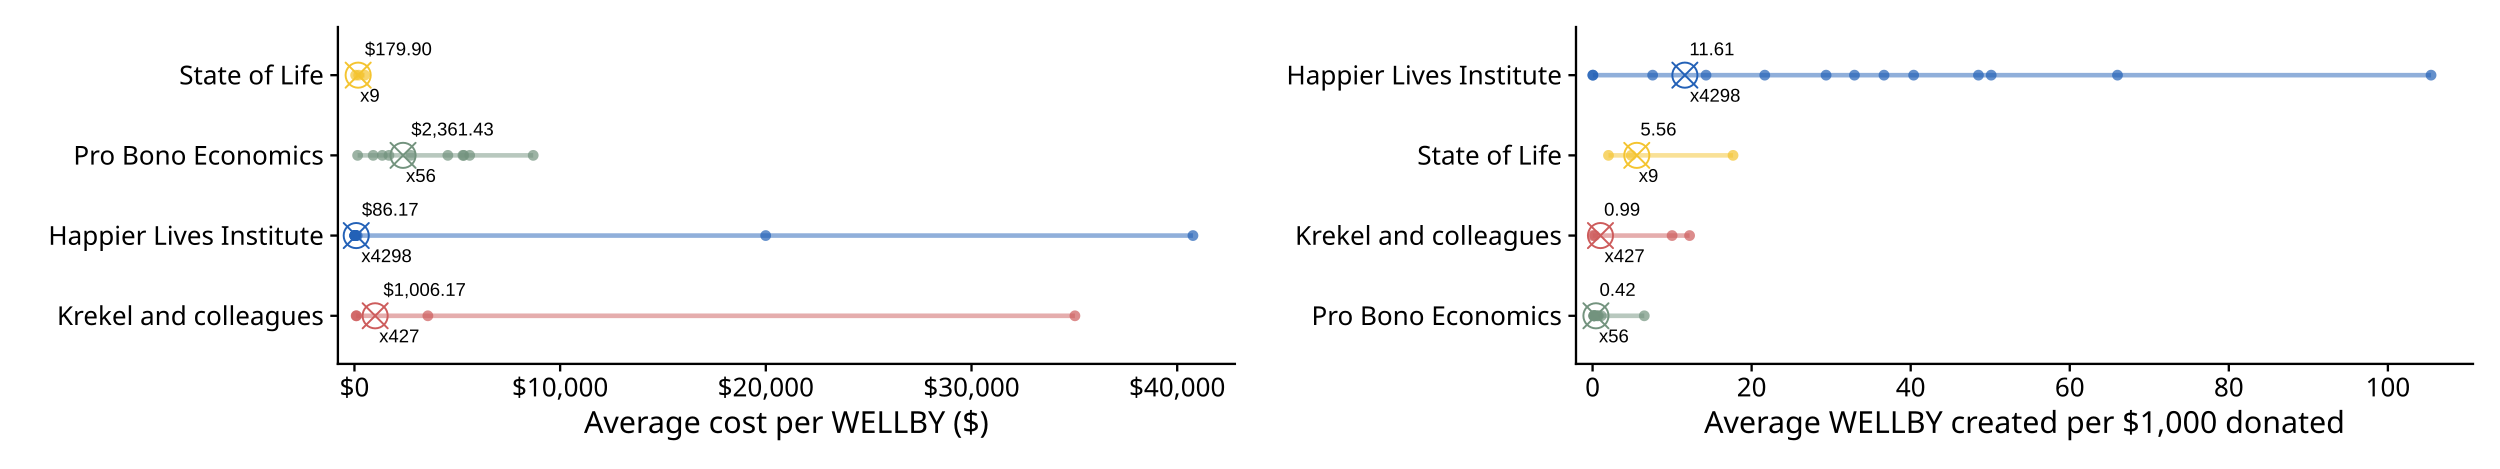
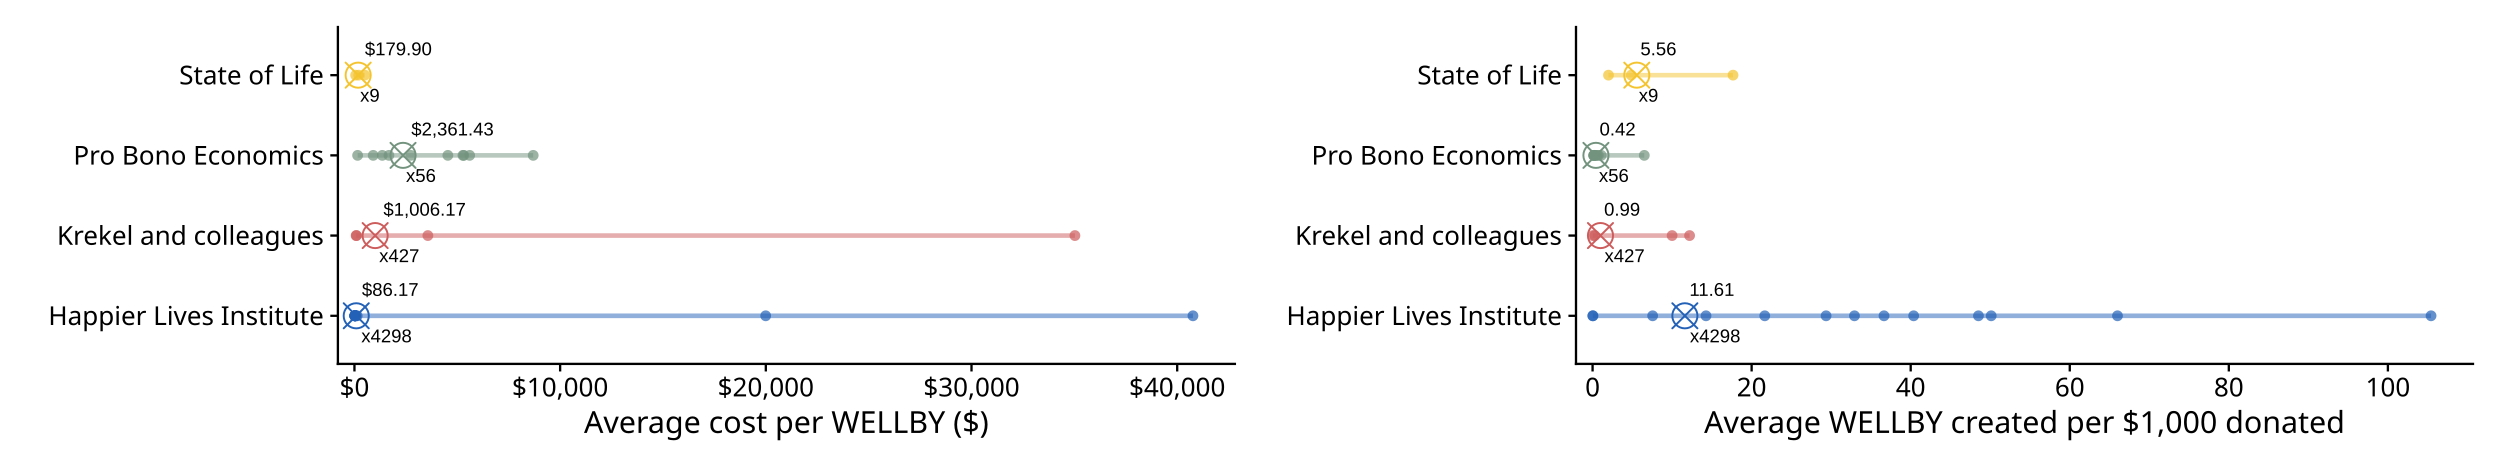
<svg xmlns="http://www.w3.org/2000/svg" role="img" aria-labelledby="evaluators_double-title" width="100%" viewBox="0 0 1152.00 216.00">
  <g class="svglite">
    <defs>
      <style type="text/css">
    .svglite line, .svglite polyline, .svglite polygon, .svglite path, .svglite rect, .svglite circle {
      fill: none;
      stroke: #000000;
      stroke-linecap: round;
      stroke-linejoin: round;
      stroke-miterlimit: 10.00;
    }
    .svglite text {
      white-space: pre;
    }
    .svglite g.glyphgroup path {
      fill: inherit;
      stroke: none;
    }
  </style>
    </defs>
    <rect width="100%" height="100%" style="stroke: none; fill: #FFFFFF;" />
    <defs>
      <clipPath id="cpMC4wMHwxMTUyLjAwfDAuMDB8MjE2LjAw">
        <rect x="0.00" y="0.00" width="1152.00" height="216.00" />
      </clipPath>
    </defs>
    <g clip-path="url(#cpMC4wMHwxMTUyLjAwfDAuMDB8MjE2LjAw)">
      <rect x="0.00" y="0.00" width="1152.00" height="216.00" style="stroke-width: 1.07; stroke: #FFFFFF; fill: #FFFFFF;" />
    </g>
    <defs>
      <clipPath id="cpMTU1LjcwfDExMzkuNTV8MTIuNDV8MTY3LjY5">
        <rect x="155.70" y="12.45" width="983.85" height="155.24" />
      </clipPath>
    </defs>
    <g clip-path="url(#cpMTU1LjcwfDExMzkuNTV8MTIuNDV8MTY3LjY5)">
</g>
    <g clip-path="url(#cpMC4wMHwxMTUyLjAwfDAuMDB8MjE2LjAw)">
</g>
    <defs>
      <clipPath id="cpNS40OHw1NzYuMDB8NS40OHwyMTAuNTI=">
        <rect x="5.48" y="5.48" width="570.52" height="205.04" />
      </clipPath>
    </defs>
    <g clip-path="url(#cpNS40OHw1NzYuMDB8NS40OHwyMTAuNTI=)">
      <rect x="5.48" y="5.48" width="570.52" height="205.04" style="stroke-width: 1.07; stroke: none; fill: #FFFFFF;" />
    </g>
    <g clip-path="url(#cpMC4wMHwxMTUyLjAwfDAuMDB8MjE2LjAw)">
</g>
    <defs>
      <clipPath id="cpNTc2LjAwfDExNDYuNTJ8NS40OHwyMTAuNTI=">
        <rect x="576.00" y="5.48" width="570.52" height="205.04" />
      </clipPath>
    </defs>
    <g clip-path="url(#cpNTc2LjAwfDExNDYuNTJ8NS40OHwyMTAuNTI=)">
      <rect x="576.00" y="5.48" width="570.52" height="205.04" style="stroke-width: 1.07; stroke: none; fill: #FFFFFF;" />
    </g>
    <g clip-path="url(#cpMC4wMHwxMTUyLjAwfDAuMDB8MjE2LjAw)">
</g>
    <defs>
      <clipPath id="cpMTU1LjcwfDU2OS4wM3wxMi40NXwxNjcuNjk=">
        <rect x="155.70" y="12.45" width="413.33" height="155.24" />
      </clipPath>
    </defs>
    <g clip-path="url(#cpMTU1LjcwfDU2OS4wM3wxMi40NXwxNjcuNjk=)">
      <rect x="155.70" y="12.45" width="413.33" height="155.24" style="stroke-width: 1.07; stroke: none; fill: #FFFFFF;" />
-       <circle cx="163.42" cy="108.55" r="2.49" style="stroke-width: 0.90; stroke: none; fill: #2361B7; fill-opacity: 0.70;" />
-       <circle cx="163.48" cy="108.55" r="2.49" style="stroke-width: 0.90; stroke: none; fill: #2361B7; fill-opacity: 0.70;" />
-       <circle cx="163.53" cy="108.55" r="2.49" style="stroke-width: 0.90; stroke: none; fill: #2361B7; fill-opacity: 0.70;" />
-       <circle cx="163.57" cy="108.55" r="2.49" style="stroke-width: 0.90; stroke: none; fill: #2361B7; fill-opacity: 0.70;" />
-       <circle cx="163.59" cy="108.55" r="2.49" style="stroke-width: 0.90; stroke: none; fill: #2361B7; fill-opacity: 0.70;" />
-       <circle cx="163.62" cy="108.55" r="2.49" style="stroke-width: 0.90; stroke: none; fill: #2361B7; fill-opacity: 0.70;" />
-       <circle cx="163.77" cy="108.55" r="2.49" style="stroke-width: 0.90; stroke: none; fill: #2361B7; fill-opacity: 0.70;" />
+       <circle cx="163.42" cy="145.52" r="2.49" style="stroke-width: 0.90; stroke: none; fill: #2361B7; fill-opacity: 0.70;" />
+       <circle cx="163.48" cy="145.52" r="2.49" style="stroke-width: 0.90; stroke: none; fill: #2361B7; fill-opacity: 0.70;" />
+       <circle cx="163.53" cy="145.52" r="2.49" style="stroke-width: 0.90; stroke: none; fill: #2361B7; fill-opacity: 0.70;" />
+       <circle cx="163.57" cy="145.52" r="2.49" style="stroke-width: 0.90; stroke: none; fill: #2361B7; fill-opacity: 0.70;" />
+       <circle cx="163.59" cy="145.52" r="2.49" style="stroke-width: 0.90; stroke: none; fill: #2361B7; fill-opacity: 0.70;" />
+       <circle cx="163.62" cy="145.52" r="2.49" style="stroke-width: 0.90; stroke: none; fill: #2361B7; fill-opacity: 0.70;" />
+       <circle cx="163.77" cy="145.52" r="2.49" style="stroke-width: 0.90; stroke: none; fill: #2361B7; fill-opacity: 0.70;" />
      <circle cx="163.87" cy="34.63" r="2.49" style="stroke-width: 0.90; stroke: none; fill: #F4C430; fill-opacity: 0.70;" />
-       <circle cx="164.11" cy="145.52" r="2.49" style="stroke-width: 0.90; stroke: none; fill: #CD5C5C; fill-opacity: 0.70;" />
-       <circle cx="164.28" cy="145.52" r="2.49" style="stroke-width: 0.90; stroke: none; fill: #CD5C5C; fill-opacity: 0.70;" />
-       <circle cx="164.59" cy="108.55" r="2.49" style="stroke-width: 0.90; stroke: none; fill: #2361B7; fill-opacity: 0.70;" />
+       <circle cx="164.11" cy="108.55" r="2.49" style="stroke-width: 0.90; stroke: none; fill: #CD5C5C; fill-opacity: 0.70;" />
+       <circle cx="164.28" cy="108.55" r="2.49" style="stroke-width: 0.90; stroke: none; fill: #CD5C5C; fill-opacity: 0.70;" />
+       <circle cx="164.59" cy="145.52" r="2.49" style="stroke-width: 0.90; stroke: none; fill: #2361B7; fill-opacity: 0.70;" />
      <circle cx="164.79" cy="71.59" r="2.49" style="stroke-width: 0.90; stroke: none; fill: #73937E; fill-opacity: 0.70;" />
      <circle cx="165.28" cy="34.63" r="2.49" style="stroke-width: 0.90; stroke: none; fill: #F4C430; fill-opacity: 0.70;" />
      <circle cx="168.07" cy="34.63" r="2.49" style="stroke-width: 0.90; stroke: none; fill: #F4C430; fill-opacity: 0.70;" />
      <circle cx="171.97" cy="71.59" r="2.49" style="stroke-width: 0.90; stroke: none; fill: #73937E; fill-opacity: 0.70;" />
      <circle cx="176.16" cy="71.59" r="2.49" style="stroke-width: 0.90; stroke: none; fill: #73937E; fill-opacity: 0.70;" />
      <circle cx="179.21" cy="71.59" r="2.49" style="stroke-width: 0.90; stroke: none; fill: #73937E; fill-opacity: 0.70;" />
      <circle cx="189.28" cy="71.59" r="2.49" style="stroke-width: 0.90; stroke: none; fill: #73937E; fill-opacity: 0.70;" />
-       <circle cx="197.16" cy="145.52" r="2.49" style="stroke-width: 0.90; stroke: none; fill: #CD5C5C; fill-opacity: 0.70;" />
+       <circle cx="197.16" cy="108.55" r="2.49" style="stroke-width: 0.90; stroke: none; fill: #CD5C5C; fill-opacity: 0.70;" />
      <circle cx="206.37" cy="71.59" r="2.49" style="stroke-width: 0.90; stroke: none; fill: #73937E; fill-opacity: 0.70;" />
      <circle cx="213.31" cy="71.59" r="2.49" style="stroke-width: 0.90; stroke: none; fill: #73937E; fill-opacity: 0.70;" />
      <circle cx="213.73" cy="71.59" r="2.49" style="stroke-width: 0.90; stroke: none; fill: #73937E; fill-opacity: 0.70;" />
      <circle cx="216.42" cy="71.59" r="2.49" style="stroke-width: 0.90; stroke: none; fill: #73937E; fill-opacity: 0.70;" />
      <circle cx="245.70" cy="71.59" r="2.49" style="stroke-width: 0.90; stroke: none; fill: #73937E; fill-opacity: 0.70;" />
-       <circle cx="163.66" cy="108.55" r="2.49" style="stroke-width: 0.90; stroke: none; fill: #2361B7; fill-opacity: 0.70;" />
-       <circle cx="164.00" cy="108.55" r="2.49" style="stroke-width: 0.90; stroke: none; fill: #2361B7; fill-opacity: 0.70;" />
-       <circle cx="352.83" cy="108.55" r="2.49" style="stroke-width: 0.90; stroke: none; fill: #2361B7; fill-opacity: 0.70;" />
-       <circle cx="495.32" cy="145.52" r="2.49" style="stroke-width: 0.90; stroke: none; fill: #CD5C5C; fill-opacity: 0.70;" />
-       <circle cx="549.71" cy="108.55" r="2.49" style="stroke-width: 0.90; stroke: none; fill: #2361B7; fill-opacity: 0.70;" />
-       <circle cx="163.52" cy="108.55" r="2.49" style="stroke-width: 0.90; stroke: none; fill: #2361B7; fill-opacity: 0.70;" />
-       <line x1="163.42" y1="108.55" x2="549.71" y2="108.55" style="stroke-width: 2.13; stroke: #2361B7; stroke-opacity: 0.50; stroke-linecap: butt;" />
+       <circle cx="163.66" cy="145.52" r="2.49" style="stroke-width: 0.90; stroke: none; fill: #2361B7; fill-opacity: 0.70;" />
+       <circle cx="164.00" cy="145.52" r="2.49" style="stroke-width: 0.90; stroke: none; fill: #2361B7; fill-opacity: 0.70;" />
+       <circle cx="352.83" cy="145.52" r="2.49" style="stroke-width: 0.90; stroke: none; fill: #2361B7; fill-opacity: 0.70;" />
+       <circle cx="495.32" cy="108.55" r="2.49" style="stroke-width: 0.90; stroke: none; fill: #CD5C5C; fill-opacity: 0.70;" />
+       <circle cx="549.71" cy="145.52" r="2.49" style="stroke-width: 0.90; stroke: none; fill: #2361B7; fill-opacity: 0.70;" />
+       <circle cx="163.52" cy="145.52" r="2.49" style="stroke-width: 0.90; stroke: none; fill: #2361B7; fill-opacity: 0.70;" />
+       <line x1="163.42" y1="145.52" x2="549.71" y2="145.52" style="stroke-width: 2.13; stroke: #2361B7; stroke-opacity: 0.50; stroke-linecap: butt;" />
      <line x1="163.87" y1="34.63" x2="168.07" y2="34.63" style="stroke-width: 2.13; stroke: #F4C430; stroke-opacity: 0.50; stroke-linecap: butt;" />
-       <line x1="164.11" y1="145.52" x2="495.32" y2="145.52" style="stroke-width: 2.13; stroke: #CD5C5C; stroke-opacity: 0.50; stroke-linecap: butt;" />
+       <line x1="164.11" y1="108.55" x2="495.32" y2="108.55" style="stroke-width: 2.13; stroke: #CD5C5C; stroke-opacity: 0.50; stroke-linecap: butt;" />
      <line x1="164.79" y1="71.59" x2="245.70" y2="71.59" style="stroke-width: 2.13; stroke: #73937E; stroke-opacity: 0.50; stroke-linecap: butt;" />
-       <circle cx="164.15" cy="108.55" r="5.79" style="stroke-width: 0.90; stroke: #2361B7;" />
-       <line x1="158.37" y1="114.34" x2="169.94" y2="102.77" style="stroke-width: 0.90; stroke: #2361B7;" />
-       <line x1="158.37" y1="102.77" x2="169.94" y2="114.34" style="stroke-width: 0.90; stroke: #2361B7;" />
+       <circle cx="164.15" cy="145.52" r="5.79" style="stroke-width: 0.90; stroke: #2361B7;" />
+       <line x1="158.37" y1="151.30" x2="169.94" y2="139.73" style="stroke-width: 0.90; stroke: #2361B7;" />
+       <line x1="158.37" y1="139.73" x2="169.94" y2="151.30" style="stroke-width: 0.90; stroke: #2361B7;" />
      <circle cx="165.04" cy="34.63" r="5.79" style="stroke-width: 0.90; stroke: #F4C430;" />
      <line x1="159.25" y1="40.42" x2="170.83" y2="28.84" style="stroke-width: 0.90; stroke: #F4C430;" />
      <line x1="159.25" y1="28.84" x2="170.83" y2="40.42" style="stroke-width: 0.90; stroke: #F4C430;" />
-       <circle cx="172.87" cy="145.52" r="5.79" style="stroke-width: 0.90; stroke: #CD5C5C;" />
-       <line x1="167.09" y1="151.30" x2="178.66" y2="139.73" style="stroke-width: 0.90; stroke: #CD5C5C;" />
-       <line x1="167.09" y1="139.73" x2="178.66" y2="151.30" style="stroke-width: 0.90; stroke: #CD5C5C;" />
+       <circle cx="172.87" cy="108.55" r="5.79" style="stroke-width: 0.90; stroke: #CD5C5C;" />
+       <line x1="167.09" y1="114.34" x2="178.66" y2="102.77" style="stroke-width: 0.90; stroke: #CD5C5C;" />
+       <line x1="167.09" y1="102.77" x2="178.66" y2="114.34" style="stroke-width: 0.90; stroke: #CD5C5C;" />
      <circle cx="185.72" cy="71.59" r="5.79" style="stroke-width: 0.90; stroke: #73937E;" />
      <line x1="179.93" y1="77.38" x2="191.50" y2="65.81" style="stroke-width: 0.90; stroke: #73937E;" />
      <line x1="179.93" y1="65.81" x2="191.50" y2="77.38" style="stroke-width: 0.90; stroke: #73937E;" />
-       <text x="166.76" y="99.38" style="font-size: 8.54px; font-family: &quot;Arial&quot;;" textLength="26.12px" lengthAdjust="spacingAndGlyphs">$86.17</text>
+       <text x="166.76" y="136.35" style="font-size: 8.54px; font-family: &quot;Arial&quot;;" textLength="26.12px" lengthAdjust="spacingAndGlyphs">$86.17</text>
      <text x="168.13" y="25.46" style="font-size: 8.54px; font-family: &quot;Arial&quot;;" textLength="30.88px" lengthAdjust="spacingAndGlyphs">$179.90</text>
-       <text x="176.67" y="136.35" style="font-size: 8.54px; font-family: &quot;Arial&quot;;" textLength="38.00px" lengthAdjust="spacingAndGlyphs">$1,006.17</text>
+       <text x="176.67" y="99.38" style="font-size: 8.54px; font-family: &quot;Arial&quot;;" textLength="38.00px" lengthAdjust="spacingAndGlyphs">$1,006.17</text>
      <text x="189.52" y="62.42" style="font-size: 8.54px; font-family: &quot;Arial&quot;;" textLength="38.00px" lengthAdjust="spacingAndGlyphs">$2,361.43</text>
-       <text x="166.48" y="120.78" style="font-size: 8.54px; font-family: &quot;Arial&quot;;" textLength="23.27px" lengthAdjust="spacingAndGlyphs">x4298</text>
+       <text x="166.48" y="157.74" style="font-size: 8.54px; font-family: &quot;Arial&quot;;" textLength="23.27px" lengthAdjust="spacingAndGlyphs">x4298</text>
      <text x="165.94" y="46.86" style="font-size: 8.54px; font-family: &quot;Arial&quot;;" textLength="9.02px" lengthAdjust="spacingAndGlyphs">x9</text>
-       <text x="174.72" y="157.74" style="font-size: 8.54px; font-family: &quot;Arial&quot;;" textLength="18.52px" lengthAdjust="spacingAndGlyphs">x427</text>
+       <text x="174.72" y="120.78" style="font-size: 8.54px; font-family: &quot;Arial&quot;;" textLength="18.52px" lengthAdjust="spacingAndGlyphs">x427</text>
      <text x="187.09" y="83.82" style="font-size: 8.54px; font-family: &quot;Arial&quot;;" textLength="13.77px" lengthAdjust="spacingAndGlyphs">x56</text>
    </g>
    <g clip-path="url(#cpMC4wMHwxMTUyLjAwfDAuMDB8MjE2LjAw)">
      <polyline points="155.70,167.69 155.70,12.45 " style="stroke-width: 1.07; stroke-linecap: square;" />
-       <text x="149.22" y="149.76" text-anchor="end" style="font-size: 12.00px; font-family: &quot;Avenir&quot;;" textLength="117.58px" lengthAdjust="spacingAndGlyphs">Krekel and colleagues</text>
-       <text x="149.22" y="112.80" text-anchor="end" style="font-size: 12.00px; font-family: &quot;Avenir&quot;;" textLength="119.34px" lengthAdjust="spacingAndGlyphs">Happier Lives Institute</text>
+       <text x="149.22" y="149.76" text-anchor="end" style="font-size: 12.00px; font-family: &quot;Avenir&quot;;" textLength="119.34px" lengthAdjust="spacingAndGlyphs">Happier Lives Institute</text>
+       <text x="149.22" y="112.80" text-anchor="end" style="font-size: 12.00px; font-family: &quot;Avenir&quot;;" textLength="117.58px" lengthAdjust="spacingAndGlyphs">Krekel and colleagues</text>
      <text x="149.22" y="75.84" text-anchor="end" style="font-size: 12.00px; font-family: &quot;Avenir&quot;;" textLength="110.67px" lengthAdjust="spacingAndGlyphs">Pro Bono Economics</text>
      <text x="149.22" y="38.88" text-anchor="end" style="font-size: 12.00px; font-family: &quot;Avenir&quot;;" textLength="63.98px" lengthAdjust="spacingAndGlyphs">State of Life</text>
      <polyline points="152.21,145.52 155.70,145.52 " style="stroke-width: 1.07; stroke-linecap: butt;" />
      <polyline points="152.21,108.55 155.70,108.55 " style="stroke-width: 1.07; stroke-linecap: butt;" />
      <polyline points="152.21,71.59 155.70,71.59 " style="stroke-width: 1.07; stroke-linecap: butt;" />
      <polyline points="152.21,34.63 155.70,34.63 " style="stroke-width: 1.07; stroke-linecap: butt;" />
      <polyline points="155.70,167.69 569.03,167.69 " style="stroke-width: 1.07; stroke-linecap: square;" />
      <polyline points="163.33,171.18 163.33,167.69 " style="stroke-width: 1.07; stroke-linecap: butt;" />
      <polyline points="258.11,171.18 258.11,167.69 " style="stroke-width: 1.07; stroke-linecap: butt;" />
      <polyline points="352.89,171.18 352.89,167.69 " style="stroke-width: 1.07; stroke-linecap: butt;" />
      <polyline points="447.67,171.18 447.67,167.69 " style="stroke-width: 1.07; stroke-linecap: butt;" />
      <polyline points="542.45,171.18 542.45,167.69 " style="stroke-width: 1.07; stroke-linecap: butt;" />
      <text x="163.33" y="182.66" text-anchor="middle" style="font-size: 12.00px; font-family: &quot;Avenir&quot;;" textLength="13.34px" lengthAdjust="spacingAndGlyphs">$0</text>
      <text x="258.11" y="182.66" text-anchor="middle" style="font-size: 12.00px; font-family: &quot;Avenir&quot;;" textLength="43.38px" lengthAdjust="spacingAndGlyphs">$10,000</text>
      <text x="352.89" y="182.66" text-anchor="middle" style="font-size: 12.00px; font-family: &quot;Avenir&quot;;" textLength="43.38px" lengthAdjust="spacingAndGlyphs">$20,000</text>
      <text x="447.67" y="182.66" text-anchor="middle" style="font-size: 12.00px; font-family: &quot;Avenir&quot;;" textLength="43.38px" lengthAdjust="spacingAndGlyphs">$30,000</text>
      <text x="542.45" y="182.66" text-anchor="middle" style="font-size: 12.00px; font-family: &quot;Avenir&quot;;" textLength="43.38px" lengthAdjust="spacingAndGlyphs">$40,000</text>
      <text x="362.36" y="199.51" text-anchor="middle" style="font-size: 14.00px; font-family: &quot;Avenir&quot;;" textLength="181.73px" lengthAdjust="spacingAndGlyphs">Average cost per WELLBY ($)</text>
    </g>
    <defs>
      <clipPath id="cpNzI2LjIyfDExMzkuNTV8MTIuNDV8MTY3LjY5">
        <rect x="726.22" y="12.45" width="413.33" height="155.24" />
      </clipPath>
    </defs>
    <g clip-path="url(#cpNzI2LjIyfDExMzkuNTV8MTIuNDV8MTY3LjY5)">
      <rect x="726.22" y="12.45" width="413.33" height="155.24" style="stroke-width: 1.07; stroke: none; fill: #FFFFFF;" />
-       <circle cx="1120.23" cy="34.63" r="2.49" style="stroke-width: 0.90; stroke: none; fill: #2361B7; fill-opacity: 0.70;" />
-       <circle cx="975.74" cy="34.63" r="2.49" style="stroke-width: 0.90; stroke: none; fill: #2361B7; fill-opacity: 0.70;" />
-       <circle cx="911.67" cy="34.63" r="2.49" style="stroke-width: 0.90; stroke: none; fill: #2361B7; fill-opacity: 0.70;" />
-       <circle cx="881.81" cy="34.63" r="2.49" style="stroke-width: 0.90; stroke: none; fill: #2361B7; fill-opacity: 0.70;" />
-       <circle cx="868.15" cy="34.63" r="2.49" style="stroke-width: 0.90; stroke: none; fill: #2361B7; fill-opacity: 0.70;" />
-       <circle cx="854.53" cy="34.63" r="2.49" style="stroke-width: 0.90; stroke: none; fill: #2361B7; fill-opacity: 0.70;" />
-       <circle cx="813.20" cy="34.63" r="2.49" style="stroke-width: 0.90; stroke: none; fill: #2361B7; fill-opacity: 0.70;" />
-       <circle cx="798.58" cy="71.59" r="2.49" style="stroke-width: 0.90; stroke: none; fill: #F4C430; fill-opacity: 0.70;" />
+       <circle cx="1120.23" cy="145.52" r="2.49" style="stroke-width: 0.90; stroke: none; fill: #2361B7; fill-opacity: 0.70;" />
+       <circle cx="975.74" cy="145.52" r="2.49" style="stroke-width: 0.90; stroke: none; fill: #2361B7; fill-opacity: 0.70;" />
+       <circle cx="911.67" cy="145.52" r="2.49" style="stroke-width: 0.90; stroke: none; fill: #2361B7; fill-opacity: 0.70;" />
+       <circle cx="881.81" cy="145.52" r="2.49" style="stroke-width: 0.90; stroke: none; fill: #2361B7; fill-opacity: 0.70;" />
+       <circle cx="868.15" cy="145.52" r="2.49" style="stroke-width: 0.90; stroke: none; fill: #2361B7; fill-opacity: 0.70;" />
+       <circle cx="854.53" cy="145.52" r="2.49" style="stroke-width: 0.90; stroke: none; fill: #2361B7; fill-opacity: 0.70;" />
+       <circle cx="813.20" cy="145.52" r="2.49" style="stroke-width: 0.90; stroke: none; fill: #2361B7; fill-opacity: 0.70;" />
+       <circle cx="798.58" cy="34.63" r="2.49" style="stroke-width: 0.90; stroke: none; fill: #F4C430; fill-opacity: 0.70;" />
      <circle cx="778.56" cy="108.55" r="2.49" style="stroke-width: 0.90; stroke: none; fill: #CD5C5C; fill-opacity: 0.70;" />
      <circle cx="770.50" cy="108.55" r="2.49" style="stroke-width: 0.90; stroke: none; fill: #CD5C5C; fill-opacity: 0.70;" />
-       <circle cx="761.54" cy="34.63" r="2.49" style="stroke-width: 0.90; stroke: none; fill: #2361B7; fill-opacity: 0.70;" />
-       <circle cx="757.68" cy="145.52" r="2.49" style="stroke-width: 0.90; stroke: none; fill: #73937E; fill-opacity: 0.70;" />
-       <circle cx="751.67" cy="71.59" r="2.49" style="stroke-width: 0.90; stroke: none; fill: #F4C430; fill-opacity: 0.70;" />
-       <circle cx="741.19" cy="71.59" r="2.49" style="stroke-width: 0.90; stroke: none; fill: #F4C430; fill-opacity: 0.70;" />
-       <circle cx="737.88" cy="145.52" r="2.49" style="stroke-width: 0.90; stroke: none; fill: #73937E; fill-opacity: 0.70;" />
-       <circle cx="736.56" cy="145.52" r="2.49" style="stroke-width: 0.90; stroke: none; fill: #73937E; fill-opacity: 0.70;" />
-       <circle cx="736.04" cy="145.52" r="2.49" style="stroke-width: 0.90; stroke: none; fill: #73937E; fill-opacity: 0.70;" />
-       <circle cx="735.19" cy="145.52" r="2.49" style="stroke-width: 0.90; stroke: none; fill: #73937E; fill-opacity: 0.70;" />
+       <circle cx="761.54" cy="145.52" r="2.49" style="stroke-width: 0.90; stroke: none; fill: #2361B7; fill-opacity: 0.70;" />
+       <circle cx="757.68" cy="71.59" r="2.49" style="stroke-width: 0.90; stroke: none; fill: #73937E; fill-opacity: 0.70;" />
+       <circle cx="751.67" cy="34.63" r="2.49" style="stroke-width: 0.90; stroke: none; fill: #F4C430; fill-opacity: 0.70;" />
+       <circle cx="741.19" cy="34.63" r="2.49" style="stroke-width: 0.90; stroke: none; fill: #F4C430; fill-opacity: 0.70;" />
+       <circle cx="737.88" cy="71.59" r="2.49" style="stroke-width: 0.90; stroke: none; fill: #73937E; fill-opacity: 0.70;" />
+       <circle cx="736.56" cy="71.59" r="2.49" style="stroke-width: 0.90; stroke: none; fill: #73937E; fill-opacity: 0.70;" />
+       <circle cx="736.04" cy="71.59" r="2.49" style="stroke-width: 0.90; stroke: none; fill: #73937E; fill-opacity: 0.70;" />
+       <circle cx="735.19" cy="71.59" r="2.49" style="stroke-width: 0.90; stroke: none; fill: #73937E; fill-opacity: 0.70;" />
      <circle cx="734.88" cy="108.55" r="2.49" style="stroke-width: 0.90; stroke: none; fill: #CD5C5C; fill-opacity: 0.70;" />
-       <circle cx="734.66" cy="145.52" r="2.49" style="stroke-width: 0.90; stroke: none; fill: #73937E; fill-opacity: 0.70;" />
-       <circle cx="734.55" cy="145.52" r="2.49" style="stroke-width: 0.90; stroke: none; fill: #73937E; fill-opacity: 0.70;" />
-       <circle cx="734.54" cy="145.52" r="2.49" style="stroke-width: 0.90; stroke: none; fill: #73937E; fill-opacity: 0.70;" />
-       <circle cx="734.51" cy="145.52" r="2.49" style="stroke-width: 0.90; stroke: none; fill: #73937E; fill-opacity: 0.70;" />
-       <circle cx="734.28" cy="145.52" r="2.49" style="stroke-width: 0.90; stroke: none; fill: #73937E; fill-opacity: 0.70;" />
-       <circle cx="841.46" cy="34.63" r="2.49" style="stroke-width: 0.90; stroke: none; fill: #2361B7; fill-opacity: 0.70;" />
-       <circle cx="786.13" cy="34.63" r="2.49" style="stroke-width: 0.90; stroke: none; fill: #2361B7; fill-opacity: 0.70;" />
-       <circle cx="734.04" cy="34.63" r="2.49" style="stroke-width: 0.90; stroke: none; fill: #2361B7; fill-opacity: 0.70;" />
+       <circle cx="734.66" cy="71.59" r="2.49" style="stroke-width: 0.90; stroke: none; fill: #73937E; fill-opacity: 0.70;" />
+       <circle cx="734.55" cy="71.59" r="2.49" style="stroke-width: 0.90; stroke: none; fill: #73937E; fill-opacity: 0.70;" />
+       <circle cx="734.54" cy="71.59" r="2.49" style="stroke-width: 0.90; stroke: none; fill: #73937E; fill-opacity: 0.70;" />
+       <circle cx="734.51" cy="71.59" r="2.49" style="stroke-width: 0.90; stroke: none; fill: #73937E; fill-opacity: 0.70;" />
+       <circle cx="734.28" cy="71.59" r="2.49" style="stroke-width: 0.90; stroke: none; fill: #73937E; fill-opacity: 0.70;" />
+       <circle cx="841.46" cy="145.52" r="2.49" style="stroke-width: 0.90; stroke: none; fill: #2361B7; fill-opacity: 0.70;" />
+       <circle cx="786.13" cy="145.52" r="2.49" style="stroke-width: 0.90; stroke: none; fill: #2361B7; fill-opacity: 0.70;" />
+       <circle cx="734.04" cy="145.52" r="2.49" style="stroke-width: 0.90; stroke: none; fill: #2361B7; fill-opacity: 0.70;" />
      <circle cx="733.96" cy="108.55" r="2.49" style="stroke-width: 0.90; stroke: none; fill: #CD5C5C; fill-opacity: 0.70;" />
-       <circle cx="733.95" cy="34.63" r="2.49" style="stroke-width: 0.90; stroke: none; fill: #2361B7; fill-opacity: 0.70;" />
-       <circle cx="917.54" cy="34.63" r="2.49" style="stroke-width: 0.90; stroke: none; fill: #2361B7; fill-opacity: 0.70;" />
-       <line x1="733.95" y1="34.63" x2="1120.23" y2="34.63" style="stroke-width: 2.13; stroke: #2361B7; stroke-opacity: 0.50; stroke-linecap: butt;" />
-       <line x1="741.19" y1="71.59" x2="798.58" y2="71.59" style="stroke-width: 2.13; stroke: #F4C430; stroke-opacity: 0.50; stroke-linecap: butt;" />
+       <circle cx="733.95" cy="145.52" r="2.49" style="stroke-width: 0.90; stroke: none; fill: #2361B7; fill-opacity: 0.70;" />
+       <circle cx="917.54" cy="145.52" r="2.49" style="stroke-width: 0.90; stroke: none; fill: #2361B7; fill-opacity: 0.70;" />
+       <line x1="733.95" y1="145.52" x2="1120.23" y2="145.52" style="stroke-width: 2.13; stroke: #2361B7; stroke-opacity: 0.50; stroke-linecap: butt;" />
+       <line x1="741.19" y1="34.63" x2="798.58" y2="34.63" style="stroke-width: 2.13; stroke: #F4C430; stroke-opacity: 0.50; stroke-linecap: butt;" />
      <line x1="733.96" y1="108.55" x2="778.56" y2="108.55" style="stroke-width: 2.13; stroke: #CD5C5C; stroke-opacity: 0.50; stroke-linecap: butt;" />
-       <line x1="734.28" y1="145.52" x2="757.68" y2="145.52" style="stroke-width: 2.13; stroke: #73937E; stroke-opacity: 0.50; stroke-linecap: butt;" />
-       <circle cx="776.39" cy="34.63" r="5.79" style="stroke-width: 0.90; stroke: #2361B7;" />
-       <line x1="770.60" y1="40.42" x2="782.17" y2="28.84" style="stroke-width: 0.90; stroke: #2361B7;" />
-       <line x1="770.60" y1="28.84" x2="782.17" y2="40.42" style="stroke-width: 0.90; stroke: #2361B7;" />
-       <circle cx="754.23" cy="71.59" r="5.79" style="stroke-width: 0.90; stroke: #F4C430;" />
-       <line x1="748.44" y1="77.38" x2="760.01" y2="65.81" style="stroke-width: 0.90; stroke: #F4C430;" />
-       <line x1="748.44" y1="65.81" x2="760.01" y2="77.38" style="stroke-width: 0.90; stroke: #F4C430;" />
+       <line x1="734.28" y1="71.59" x2="757.68" y2="71.59" style="stroke-width: 2.13; stroke: #73937E; stroke-opacity: 0.50; stroke-linecap: butt;" />
+       <circle cx="776.39" cy="145.52" r="5.79" style="stroke-width: 0.90; stroke: #2361B7;" />
+       <line x1="770.60" y1="151.30" x2="782.17" y2="139.73" style="stroke-width: 0.90; stroke: #2361B7;" />
+       <line x1="770.60" y1="139.73" x2="782.17" y2="151.30" style="stroke-width: 0.90; stroke: #2361B7;" />
+       <circle cx="754.23" cy="34.63" r="5.79" style="stroke-width: 0.90; stroke: #F4C430;" />
+       <line x1="748.44" y1="40.42" x2="760.01" y2="28.84" style="stroke-width: 0.90; stroke: #F4C430;" />
+       <line x1="748.44" y1="28.84" x2="760.01" y2="40.42" style="stroke-width: 0.90; stroke: #F4C430;" />
      <circle cx="737.50" cy="108.55" r="5.79" style="stroke-width: 0.90; stroke: #CD5C5C;" />
      <line x1="731.71" y1="114.34" x2="743.28" y2="102.77" style="stroke-width: 0.90; stroke: #CD5C5C;" />
      <line x1="731.71" y1="102.77" x2="743.28" y2="114.34" style="stroke-width: 0.90; stroke: #CD5C5C;" />
-       <circle cx="735.41" cy="145.52" r="5.79" style="stroke-width: 0.90; stroke: #73937E;" />
-       <line x1="729.62" y1="151.30" x2="741.19" y2="139.73" style="stroke-width: 0.90; stroke: #73937E;" />
-       <line x1="729.62" y1="139.73" x2="741.19" y2="151.30" style="stroke-width: 0.90; stroke: #73937E;" />
-       <text x="778.46" y="25.46" style="font-size: 8.54px; font-family: &quot;Arial&quot;;" textLength="20.73px" lengthAdjust="spacingAndGlyphs">11.61</text>
-       <text x="755.89" y="62.42" style="font-size: 8.54px; font-family: &quot;Arial&quot;;" textLength="16.62px" lengthAdjust="spacingAndGlyphs">5.56</text>
+       <circle cx="735.41" cy="71.59" r="5.79" style="stroke-width: 0.90; stroke: #73937E;" />
+       <line x1="729.62" y1="77.38" x2="741.19" y2="65.81" style="stroke-width: 0.90; stroke: #73937E;" />
+       <line x1="729.62" y1="65.81" x2="741.19" y2="77.38" style="stroke-width: 0.90; stroke: #73937E;" />
+       <text x="778.46" y="136.35" style="font-size: 8.54px; font-family: &quot;Arial&quot;;" textLength="20.73px" lengthAdjust="spacingAndGlyphs">11.61</text>
+       <text x="755.89" y="25.46" style="font-size: 8.54px; font-family: &quot;Arial&quot;;" textLength="16.62px" lengthAdjust="spacingAndGlyphs">5.56</text>
      <text x="739.16" y="99.38" style="font-size: 8.54px; font-family: &quot;Arial&quot;;" textLength="16.62px" lengthAdjust="spacingAndGlyphs">0.99</text>
-       <text x="737.07" y="136.35" style="font-size: 8.54px; font-family: &quot;Arial&quot;;" textLength="16.62px" lengthAdjust="spacingAndGlyphs">0.42</text>
-       <text x="778.71" y="46.86" style="font-size: 8.54px; font-family: &quot;Arial&quot;;" textLength="23.27px" lengthAdjust="spacingAndGlyphs">x4298</text>
-       <text x="755.13" y="83.82" style="font-size: 8.54px; font-family: &quot;Arial&quot;;" textLength="9.02px" lengthAdjust="spacingAndGlyphs">x9</text>
+       <text x="737.07" y="62.42" style="font-size: 8.54px; font-family: &quot;Arial&quot;;" textLength="16.62px" lengthAdjust="spacingAndGlyphs">0.42</text>
+       <text x="778.71" y="157.74" style="font-size: 8.54px; font-family: &quot;Arial&quot;;" textLength="23.27px" lengthAdjust="spacingAndGlyphs">x4298</text>
+       <text x="755.13" y="46.86" style="font-size: 8.54px; font-family: &quot;Arial&quot;;" textLength="9.02px" lengthAdjust="spacingAndGlyphs">x9</text>
      <text x="739.35" y="120.78" style="font-size: 8.54px; font-family: &quot;Arial&quot;;" textLength="18.52px" lengthAdjust="spacingAndGlyphs">x427</text>
-       <text x="736.78" y="157.74" style="font-size: 8.54px; font-family: &quot;Arial&quot;;" textLength="13.77px" lengthAdjust="spacingAndGlyphs">x56</text>
+       <text x="736.78" y="83.82" style="font-size: 8.54px; font-family: &quot;Arial&quot;;" textLength="13.77px" lengthAdjust="spacingAndGlyphs">x56</text>
    </g>
    <g clip-path="url(#cpMC4wMHwxMTUyLjAwfDAuMDB8MjE2LjAw)">
      <polyline points="726.22,167.69 726.22,12.45 " style="stroke-width: 1.07; stroke-linecap: square;" />
-       <text x="719.74" y="149.76" text-anchor="end" style="font-size: 12.00px; font-family: &quot;Avenir&quot;;" textLength="110.67px" lengthAdjust="spacingAndGlyphs">Pro Bono Economics</text>
+       <text x="719.74" y="149.76" text-anchor="end" style="font-size: 12.00px; font-family: &quot;Avenir&quot;;" textLength="119.34px" lengthAdjust="spacingAndGlyphs">Happier Lives Institute</text>
      <text x="719.74" y="112.80" text-anchor="end" style="font-size: 12.00px; font-family: &quot;Avenir&quot;;" textLength="117.58px" lengthAdjust="spacingAndGlyphs">Krekel and colleagues</text>
-       <text x="719.74" y="75.84" text-anchor="end" style="font-size: 12.00px; font-family: &quot;Avenir&quot;;" textLength="63.98px" lengthAdjust="spacingAndGlyphs">State of Life</text>
-       <text x="719.74" y="38.88" text-anchor="end" style="font-size: 12.00px; font-family: &quot;Avenir&quot;;" textLength="119.34px" lengthAdjust="spacingAndGlyphs">Happier Lives Institute</text>
+       <text x="719.74" y="75.84" text-anchor="end" style="font-size: 12.00px; font-family: &quot;Avenir&quot;;" textLength="110.67px" lengthAdjust="spacingAndGlyphs">Pro Bono Economics</text>
+       <text x="719.74" y="38.88" text-anchor="end" style="font-size: 12.00px; font-family: &quot;Avenir&quot;;" textLength="63.98px" lengthAdjust="spacingAndGlyphs">State of Life</text>
      <polyline points="722.73,145.52 726.22,145.52 " style="stroke-width: 1.07; stroke-linecap: butt;" />
      <polyline points="722.73,108.55 726.22,108.55 " style="stroke-width: 1.07; stroke-linecap: butt;" />
      <polyline points="722.73,71.59 726.22,71.59 " style="stroke-width: 1.07; stroke-linecap: butt;" />
      <polyline points="722.73,34.63 726.22,34.63 " style="stroke-width: 1.07; stroke-linecap: butt;" />
      <polyline points="726.22,167.69 1139.55,167.69 " style="stroke-width: 1.07; stroke-linecap: square;" />
      <polyline points="733.86,171.18 733.86,167.69 " style="stroke-width: 1.07; stroke-linecap: butt;" />
      <polyline points="807.15,171.18 807.15,167.69 " style="stroke-width: 1.07; stroke-linecap: butt;" />
      <polyline points="880.45,171.18 880.45,167.69 " style="stroke-width: 1.07; stroke-linecap: butt;" />
      <polyline points="953.75,171.18 953.75,167.69 " style="stroke-width: 1.07; stroke-linecap: butt;" />
      <polyline points="1027.04,171.18 1027.04,167.69 " style="stroke-width: 1.07; stroke-linecap: butt;" />
      <polyline points="1100.34,171.18 1100.34,167.69 " style="stroke-width: 1.07; stroke-linecap: butt;" />
      <text x="733.86" y="182.66" text-anchor="middle" style="font-size: 12.00px; font-family: &quot;Avenir&quot;;" textLength="6.67px" lengthAdjust="spacingAndGlyphs">0</text>
      <text x="807.15" y="182.66" text-anchor="middle" style="font-size: 12.00px; font-family: &quot;Avenir&quot;;" textLength="13.34px" lengthAdjust="spacingAndGlyphs">20</text>
      <text x="880.45" y="182.66" text-anchor="middle" style="font-size: 12.00px; font-family: &quot;Avenir&quot;;" textLength="13.34px" lengthAdjust="spacingAndGlyphs">40</text>
      <text x="953.75" y="182.66" text-anchor="middle" style="font-size: 12.00px; font-family: &quot;Avenir&quot;;" textLength="13.34px" lengthAdjust="spacingAndGlyphs">60</text>
      <text x="1027.04" y="182.66" text-anchor="middle" style="font-size: 12.00px; font-family: &quot;Avenir&quot;;" textLength="13.34px" lengthAdjust="spacingAndGlyphs">80</text>
      <text x="1100.34" y="182.66" text-anchor="middle" style="font-size: 12.00px; font-family: &quot;Avenir&quot;;" textLength="20.02px" lengthAdjust="spacingAndGlyphs">100</text>
      <text x="932.88" y="199.51" text-anchor="middle" style="font-size: 14.00px; font-family: &quot;Avenir&quot;;" textLength="287.72px" lengthAdjust="spacingAndGlyphs">Average WELLBY created per $1,000 donated</text>
    </g>
  </g>
</svg>
